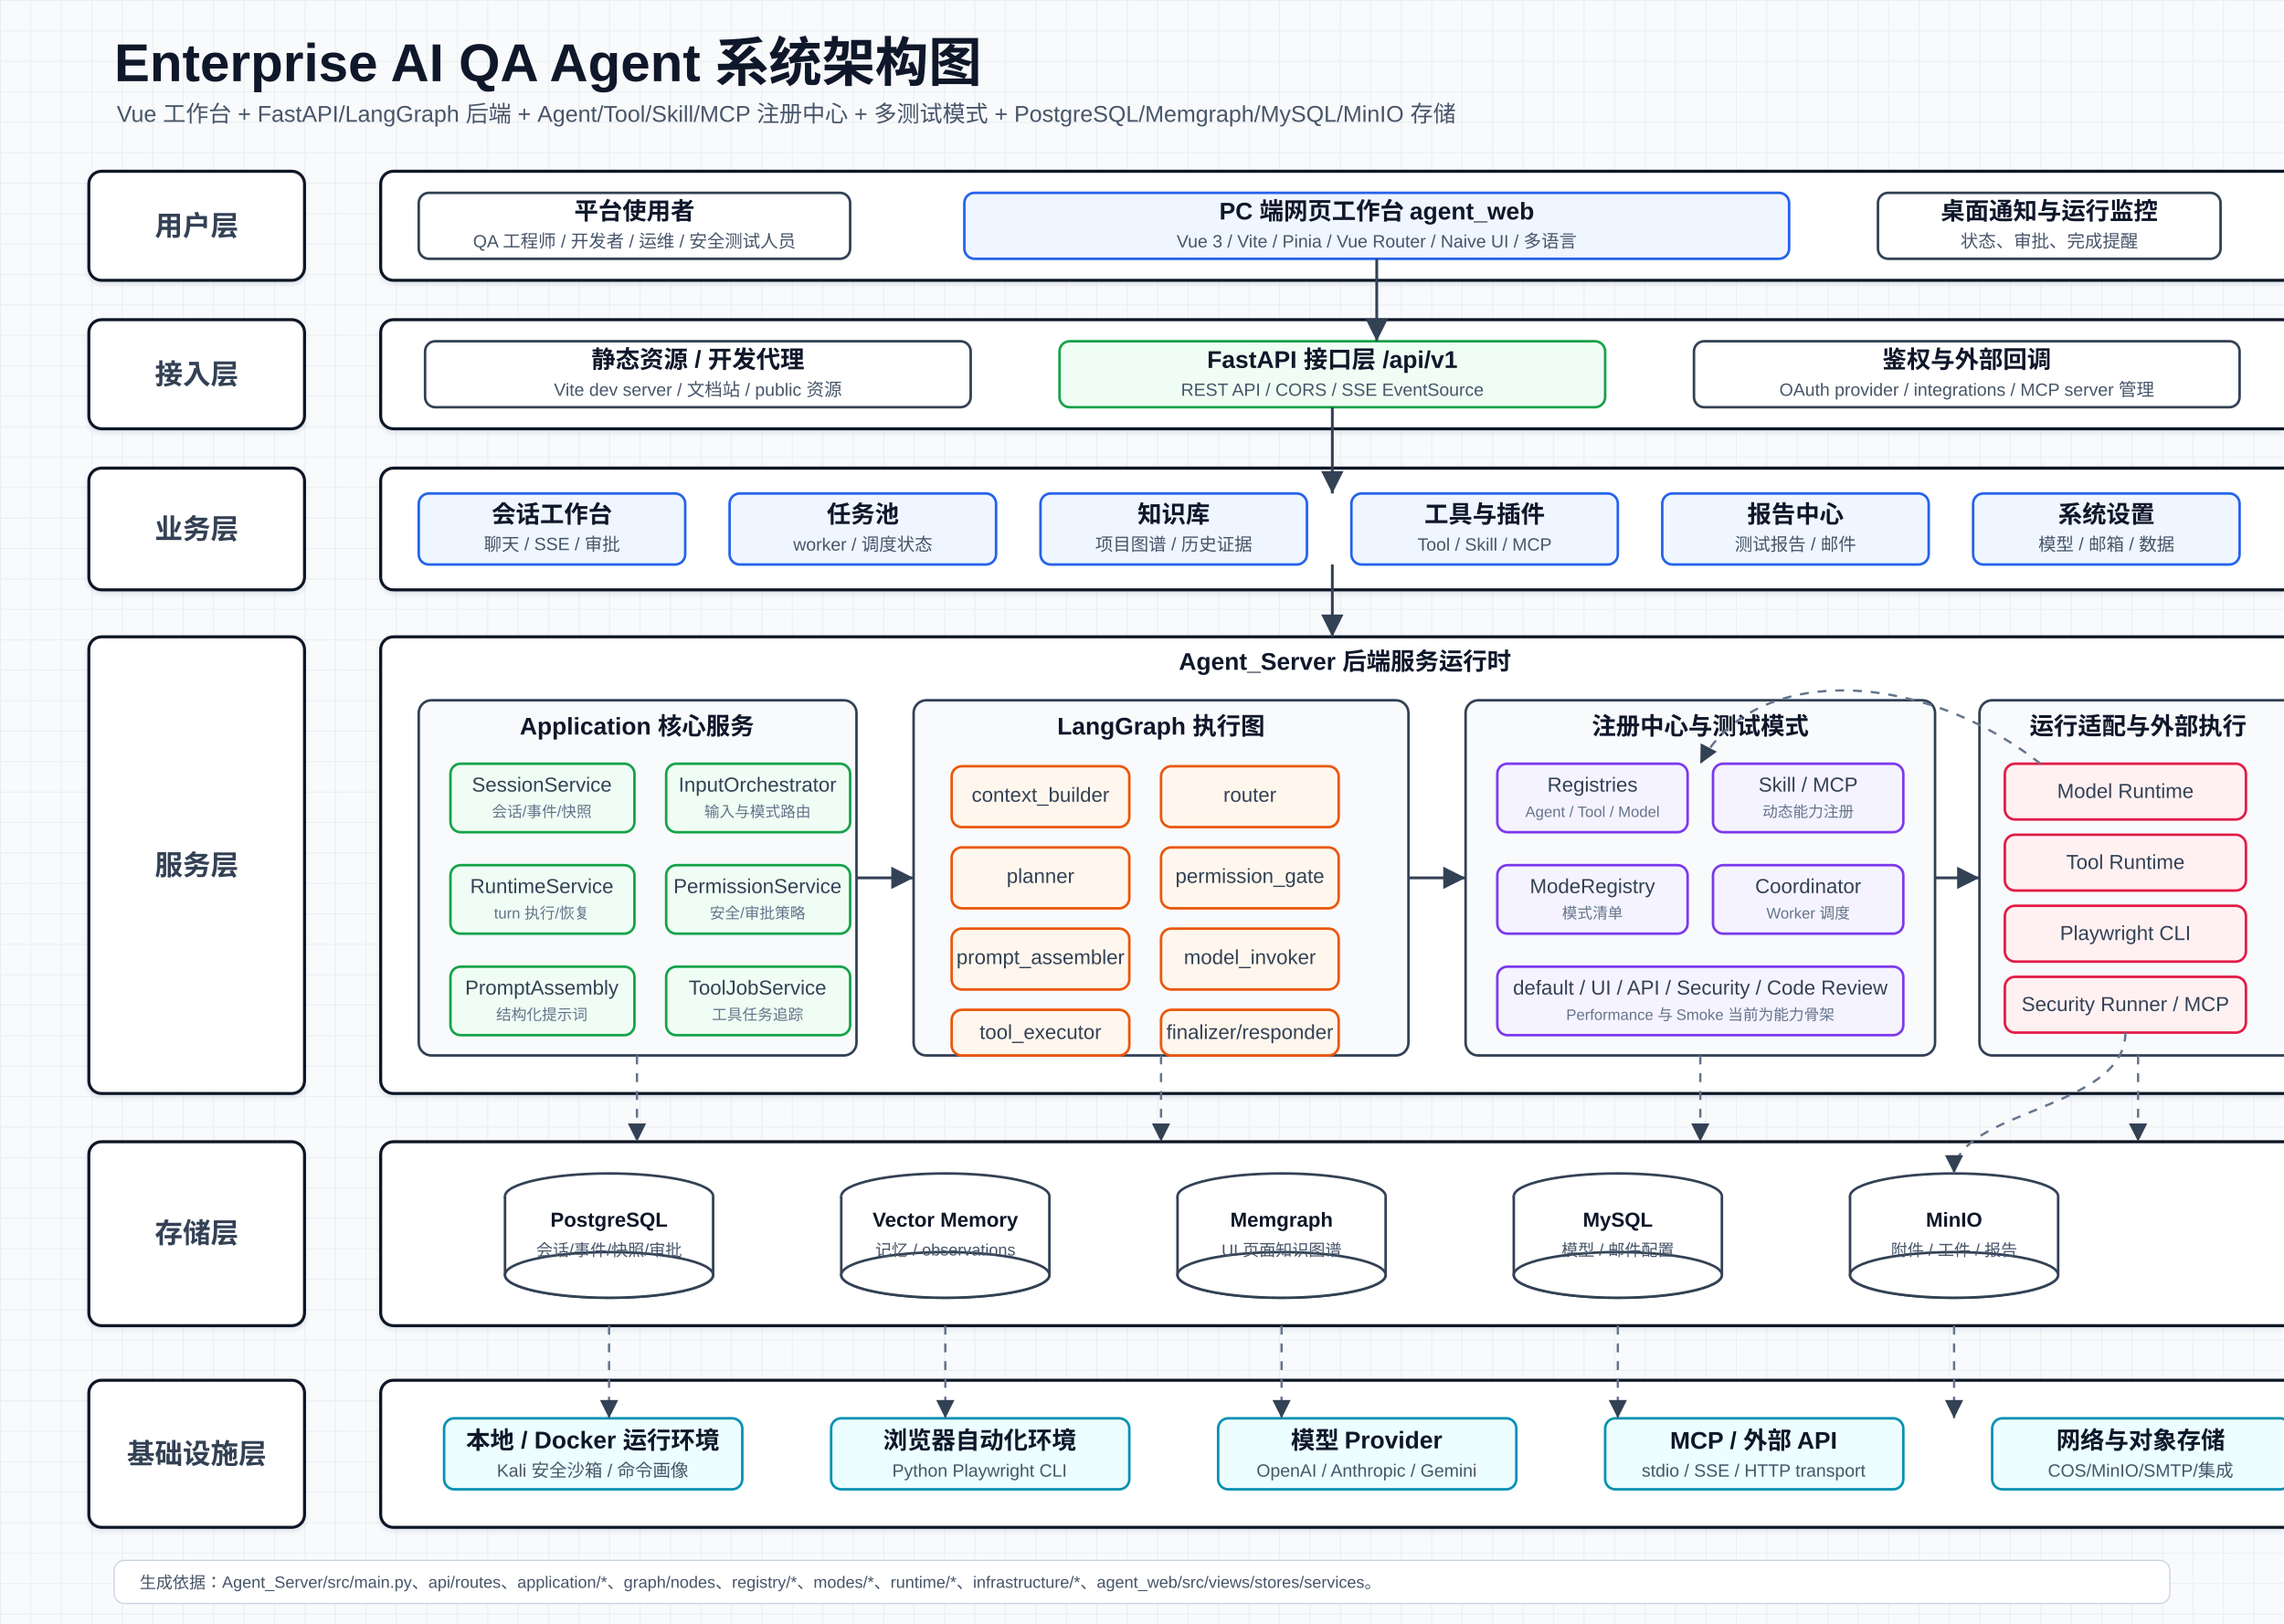
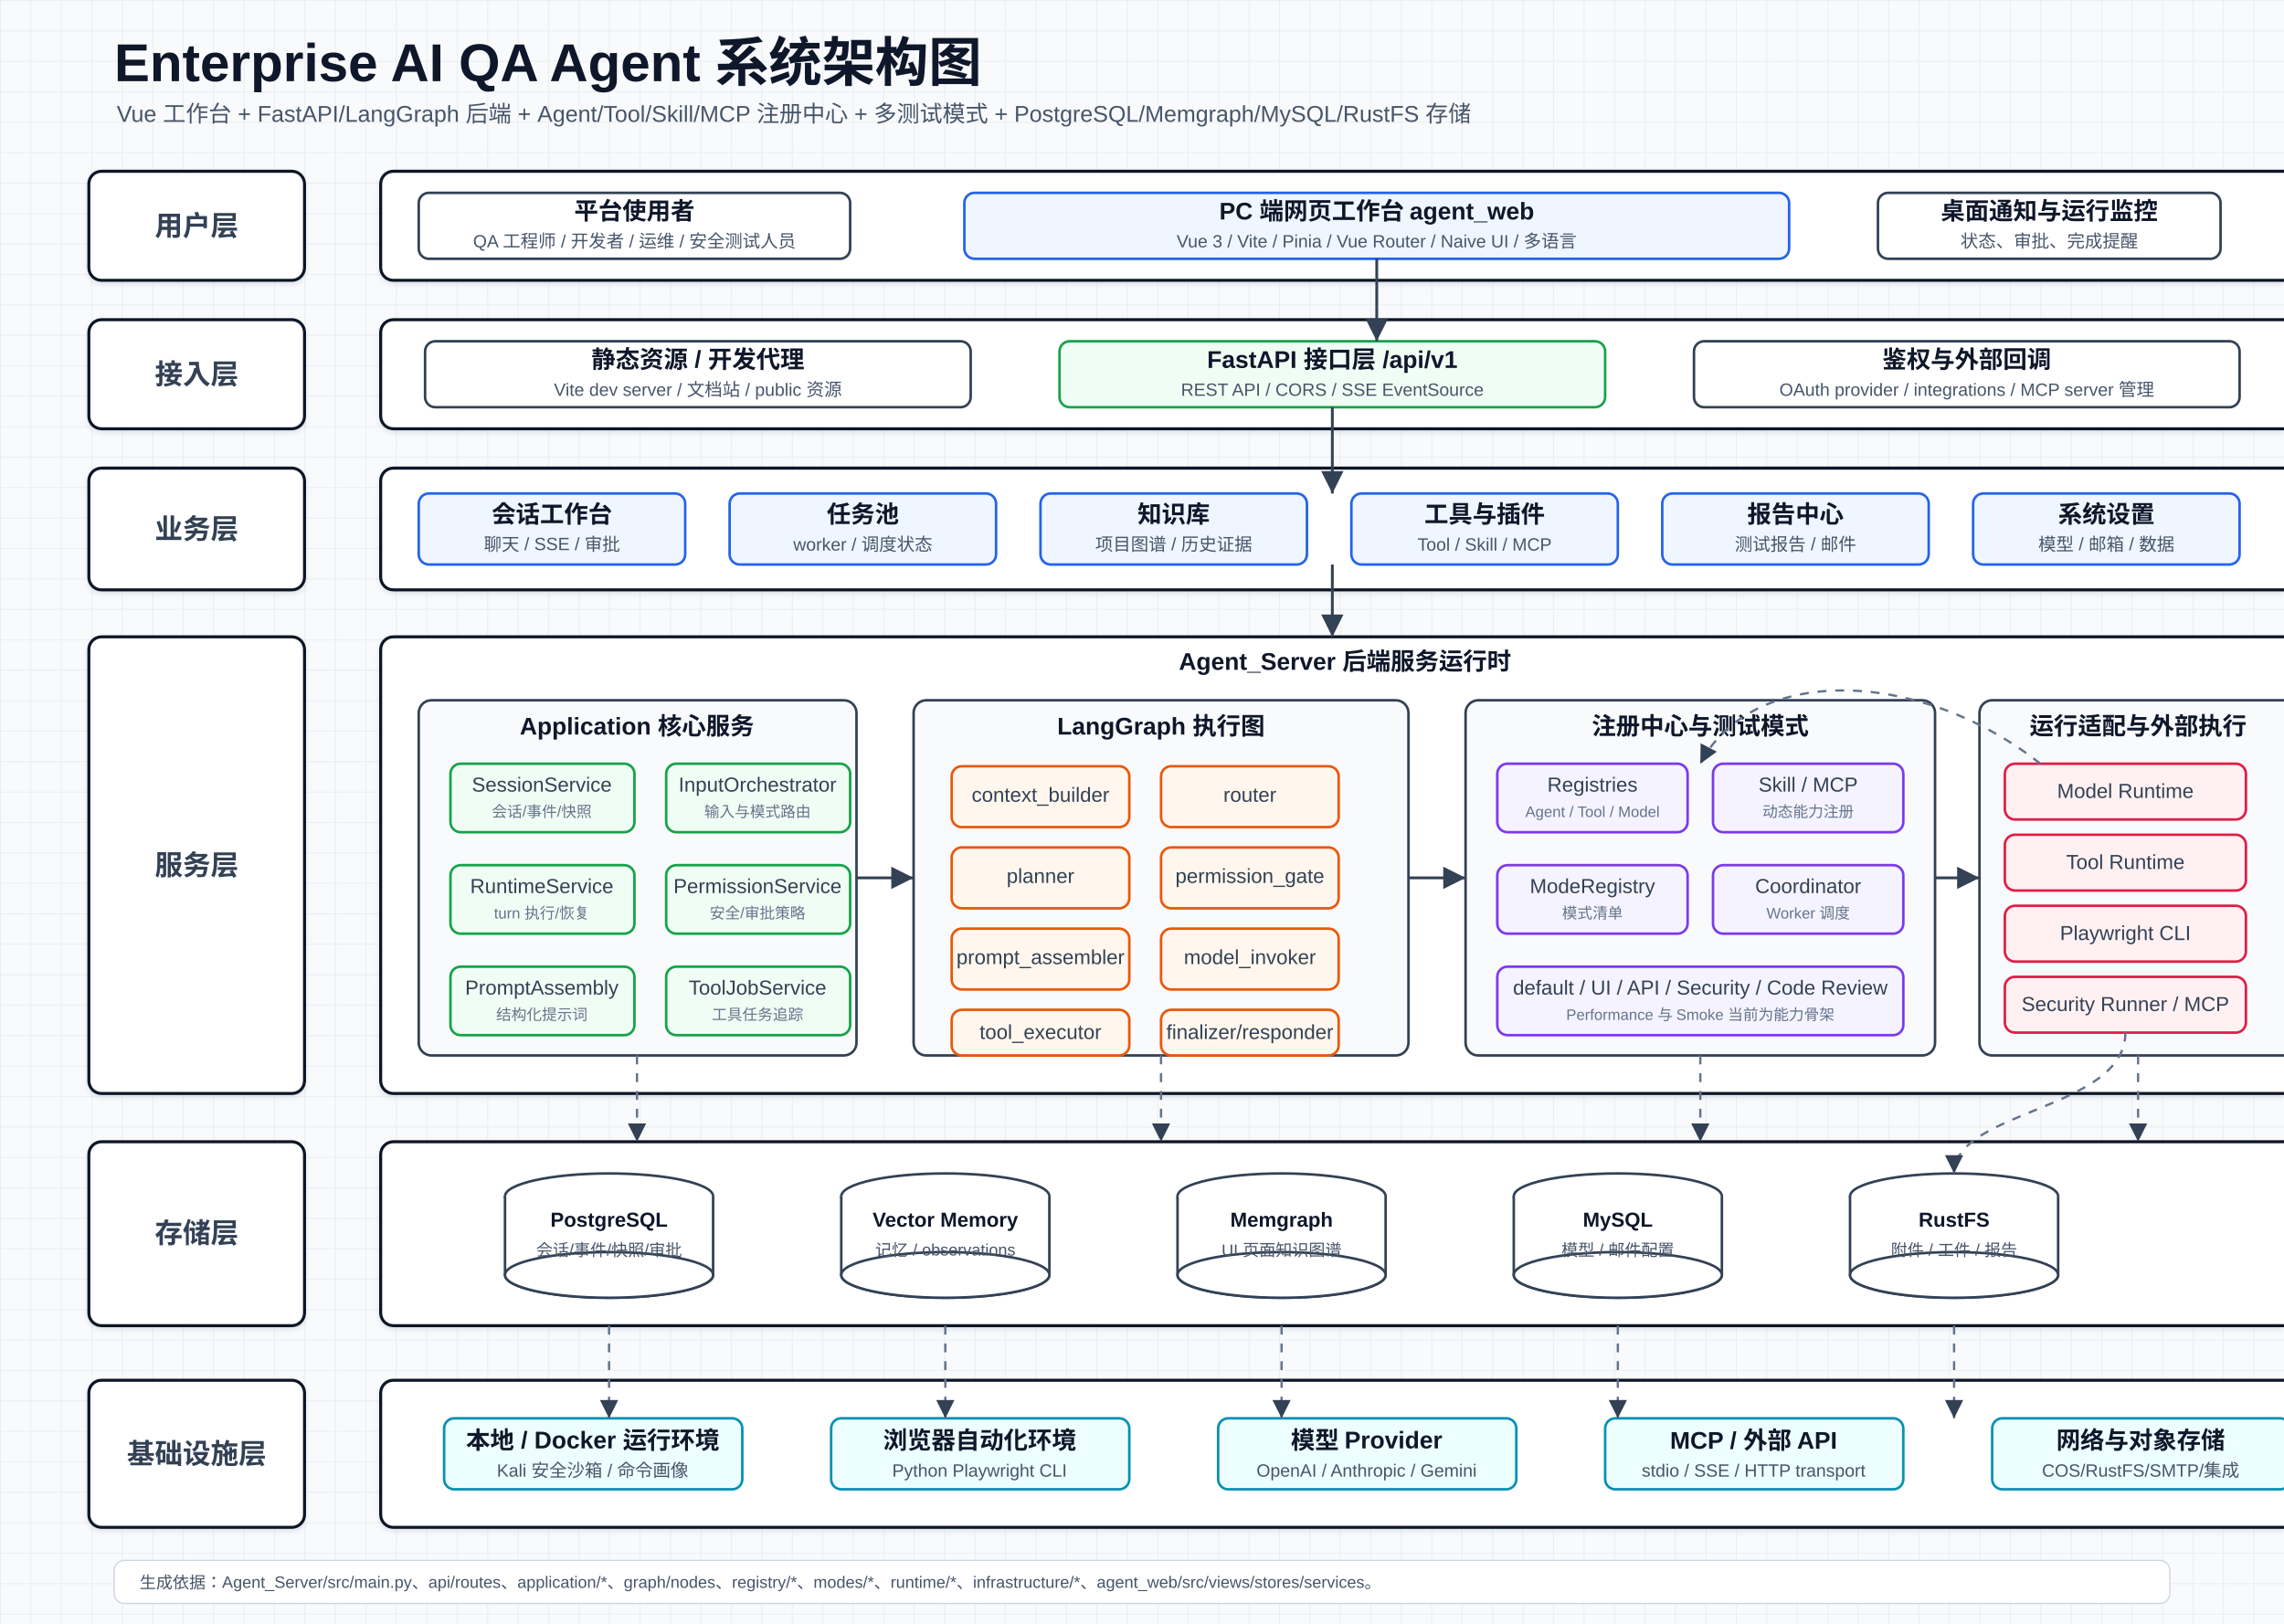
<svg xmlns="http://www.w3.org/2000/svg" width="1800" height="1280" viewBox="0 0 1800 1280" role="img" aria-labelledby="title desc">
  <defs>
    <pattern id="grid" width="24" height="24" patternUnits="userSpaceOnUse">
      <path d="M 24 0 L 0 0 0 24" fill="none" stroke="#e5e7eb" stroke-width="1" />
    </pattern>
    <marker id="arrow" markerWidth="12" markerHeight="12" refX="10" refY="6" orient="auto" markerUnits="strokeWidth">
      <path d="M 2 2 L 10 6 L 2 10 z" fill="#334155" />
    </marker>
    <filter id="softShadow" x="-10%" y="-10%" width="120%" height="120%">
      <feDropShadow dx="0" dy="2" stdDeviation="2" flood-color="#94a3b8" flood-opacity="0.25" />
    </filter>
    <style>
      .bg { fill: #f8fafc; }
      .title { font: 700 42px "Microsoft YaHei", "SimHei", Arial, sans-serif; fill: #0f172a; }
      .subtitle { font: 18px "Microsoft YaHei", "SimHei", Arial, sans-serif; fill: #475569; }
      .layer-label { fill: #ffffff; stroke: #111827; stroke-width: 2.4; rx: 10; filter: url(#softShadow); }
      .layer-text { font: 700 22px "Microsoft YaHei", "SimHei", Arial, sans-serif; fill: #334155; text-anchor: middle; dominant-baseline: middle; }
      .band { fill: #ffffff; stroke: #111827; stroke-width: 2.4; rx: 10; filter: url(#softShadow); }
      .band-soft { fill: #f8fafc; stroke: #334155; stroke-width: 2; rx: 10; }
      .module { fill: #ffffff; stroke: #334155; stroke-width: 2; rx: 8; }
      .module-blue { fill: #eff6ff; stroke: #2563eb; stroke-width: 2; rx: 8; }
      .module-green { fill: #f0fdf4; stroke: #16a34a; stroke-width: 2; rx: 8; }
      .module-orange { fill: #fff7ed; stroke: #ea580c; stroke-width: 2; rx: 8; }
      .module-purple { fill: #f5f3ff; stroke: #7c3aed; stroke-width: 2; rx: 8; }
      .module-rose { fill: #fff1f2; stroke: #e11d48; stroke-width: 2; rx: 8; }
      .module-cyan { fill: #ecfeff; stroke: #0891b2; stroke-width: 2; rx: 8; }
      .heading { font: 700 19px "Microsoft YaHei", "SimHei", Arial, sans-serif; fill: #0f172a; text-anchor: middle; }
      .text { font: 16px "Microsoft YaHei", "SimHei", Arial, sans-serif; fill: #334155; text-anchor: middle; }
      .small { font: 14px "Microsoft YaHei", "SimHei", Arial, sans-serif; fill: #475569; text-anchor: middle; }
      .tiny { font: 12px "Microsoft YaHei", "SimHei", Arial, sans-serif; fill: #64748b; text-anchor: middle; }
      .caption { font: 13px "Microsoft YaHei", "SimHei", Arial, sans-serif; fill: #475569; }
      .arrow { fill: none; stroke: #334155; stroke-width: 2.2; marker-end: url(#arrow); }
      .arrow-soft { fill: none; stroke: #64748b; stroke-width: 1.8; marker-end: url(#arrow); stroke-dasharray: 7 7; }
      .db { fill: #ffffff; stroke: #334155; stroke-width: 2; }
      .db-label { font: 700 16px "Microsoft YaHei", "SimHei", Arial, sans-serif; fill: #0f172a; text-anchor: middle; }
      .db-small { font: 13px "Microsoft YaHei", "SimHei", Arial, sans-serif; fill: #475569; text-anchor: middle; }
    </style>
  </defs>
  <rect width="1800" height="1280" class="bg" />
  <rect width="1800" height="1280" fill="url(#grid)" opacity="0.85" />
  <text x="90" y="64" class="title">Enterprise AI QA Agent 系统架构图</text>
-   <text x="92" y="96" class="subtitle">Vue 工作台 + FastAPI/LangGraph 后端 + Agent/Tool/Skill/MCP 注册中心 + 多测试模式 + PostgreSQL/Memgraph/MySQL/MinIO 存储</text>
+   <text x="92" y="96" class="subtitle">Vue 工作台 + FastAPI/LangGraph 后端 + Agent/Tool/Skill/MCP 注册中心 + 多测试模式 + PostgreSQL/Memgraph/MySQL/RustFS 存储</text>
  <rect x="70" y="135" width="170" height="86" class="layer-label" />
  <text x="155" y="178" class="layer-text">用户层</text>
  <rect x="70" y="252" width="170" height="86" class="layer-label" />
  <text x="155" y="295" class="layer-text">接入层</text>
  <rect x="70" y="369" width="170" height="96" class="layer-label" />
  <text x="155" y="417" class="layer-text">业务层</text>
  <rect x="70" y="502" width="170" height="360" class="layer-label" />
  <text x="155" y="682" class="layer-text">服务层</text>
  <rect x="70" y="900" width="170" height="145" class="layer-label" />
  <text x="155" y="972" class="layer-text">存储层</text>
  <rect x="70" y="1088" width="170" height="116" class="layer-label" />
  <text x="155" y="1146" class="layer-text">基础设施层</text>
  <rect x="300" y="135" width="1520" height="86" class="band" />
  <rect x="330" y="152" width="340" height="52" class="module" />
  <text x="500" y="173" class="heading">平台使用者</text>
  <text x="500" y="195" class="small">QA 工程师 / 开发者 / 运维 / 安全测试人员</text>
  <rect x="760" y="152" width="650" height="52" class="module-blue" />
  <text x="1085" y="173" class="heading">PC 端网页工作台 agent_web</text>
  <text x="1085" y="195" class="small">Vue 3 / Vite / Pinia / Vue Router / Naive UI / 多语言</text>
  <rect x="1480" y="152" width="270" height="52" class="module" />
  <text x="1615" y="173" class="heading">桌面通知与运行监控</text>
  <text x="1615" y="195" class="small">状态、审批、完成提醒</text>
  <rect x="300" y="252" width="1520" height="86" class="band" />
  <rect x="335" y="269" width="430" height="52" class="module" />
  <text x="550" y="290" class="heading">静态资源 / 开发代理</text>
  <text x="550" y="312" class="small">Vite dev server / 文档站 / public 资源</text>
  <rect x="835" y="269" width="430" height="52" class="module-green" />
  <text x="1050" y="290" class="heading">FastAPI 接口层 /api/v1</text>
  <text x="1050" y="312" class="small">REST API / CORS / SSE EventSource</text>
  <rect x="1335" y="269" width="430" height="52" class="module" />
  <text x="1550" y="290" class="heading">鉴权与外部回调</text>
  <text x="1550" y="312" class="small">OAuth provider / integrations / MCP server 管理</text>
  <rect x="300" y="369" width="1520" height="96" class="band" />
  <rect x="330" y="389" width="210" height="56" class="module-blue" />
  <text x="435" y="412" class="heading">会话工作台</text>
  <text x="435" y="434" class="small">聊天 / SSE / 审批</text>
  <rect x="575" y="389" width="210" height="56" class="module-blue" />
  <text x="680" y="412" class="heading">任务池</text>
  <text x="680" y="434" class="small">worker / 调度状态</text>
  <rect x="820" y="389" width="210" height="56" class="module-blue" />
  <text x="925" y="412" class="heading">知识库</text>
  <text x="925" y="434" class="small">项目图谱 / 历史证据</text>
  <rect x="1065" y="389" width="210" height="56" class="module-blue" />
  <text x="1170" y="412" class="heading">工具与插件</text>
  <text x="1170" y="434" class="small">Tool / Skill / MCP</text>
  <rect x="1310" y="389" width="210" height="56" class="module-blue" />
  <text x="1415" y="412" class="heading">报告中心</text>
  <text x="1415" y="434" class="small">测试报告 / 邮件</text>
  <rect x="1555" y="389" width="210" height="56" class="module-blue" />
  <text x="1660" y="412" class="heading">系统设置</text>
  <text x="1660" y="434" class="small">模型 / 邮箱 / 数据</text>
  <rect x="300" y="502" width="1520" height="360" class="band" />
  <text x="1060" y="528" class="heading">Agent_Server 后端服务运行时</text>
  <rect x="330" y="552" width="345" height="280" class="band-soft" />
  <text x="502" y="579" class="heading">Application 核心服务</text>
  <rect x="355" y="602" width="145" height="54" class="module-green" />
  <text x="427" y="624" class="text">SessionService</text>
  <text x="427" y="644" class="tiny">会话/事件/快照</text>
  <rect x="525" y="602" width="145" height="54" class="module-green" />
  <text x="597" y="624" class="text">InputOrchestrator</text>
  <text x="597" y="644" class="tiny">输入与模式路由</text>
  <rect x="355" y="682" width="145" height="54" class="module-green" />
  <text x="427" y="704" class="text">RuntimeService</text>
  <text x="427" y="724" class="tiny">turn 执行/恢复</text>
  <rect x="525" y="682" width="145" height="54" class="module-green" />
  <text x="597" y="704" class="text">PermissionService</text>
  <text x="597" y="724" class="tiny">安全/审批策略</text>
  <rect x="355" y="762" width="145" height="54" class="module-green" />
  <text x="427" y="784" class="text">PromptAssembly</text>
  <text x="427" y="804" class="tiny">结构化提示词</text>
  <rect x="525" y="762" width="145" height="54" class="module-green" />
  <text x="597" y="784" class="text">ToolJobService</text>
  <text x="597" y="804" class="tiny">工具任务追踪</text>
  <rect x="720" y="552" width="390" height="280" class="band-soft" />
  <text x="915" y="579" class="heading">LangGraph 执行图</text>
  <rect x="750" y="604" width="140" height="48" class="module-orange" />
  <text x="820" y="632" class="text">context_builder</text>
  <rect x="915" y="604" width="140" height="48" class="module-orange" />
  <text x="985" y="632" class="text">router</text>
  <rect x="750" y="668" width="140" height="48" class="module-orange" />
  <text x="820" y="696" class="text">planner</text>
  <rect x="915" y="668" width="140" height="48" class="module-orange" />
  <text x="985" y="696" class="text">permission_gate</text>
  <rect x="750" y="732" width="140" height="48" class="module-orange" />
  <text x="820" y="760" class="text">prompt_assembler</text>
  <rect x="915" y="732" width="140" height="48" class="module-orange" />
  <text x="985" y="760" class="text">model_invoker</text>
  <rect x="750" y="796" width="140" height="36" class="module-orange" />
  <text x="820" y="819" class="text">tool_executor</text>
  <rect x="915" y="796" width="140" height="36" class="module-orange" />
  <text x="985" y="819" class="text">finalizer/responder</text>
  <rect x="1155" y="552" width="370" height="280" class="band-soft" />
  <text x="1340" y="579" class="heading">注册中心与测试模式</text>
  <rect x="1180" y="602" width="150" height="54" class="module-purple" />
  <text x="1255" y="624" class="text">Registries</text>
  <text x="1255" y="644" class="tiny">Agent / Tool / Model</text>
  <rect x="1350" y="602" width="150" height="54" class="module-purple" />
  <text x="1425" y="624" class="text">Skill / MCP</text>
  <text x="1425" y="644" class="tiny">动态能力注册</text>
  <rect x="1180" y="682" width="150" height="54" class="module-purple" />
  <text x="1255" y="704" class="text">ModeRegistry</text>
  <text x="1255" y="724" class="tiny">模式清单</text>
  <rect x="1350" y="682" width="150" height="54" class="module-purple" />
  <text x="1425" y="704" class="text">Coordinator</text>
  <text x="1425" y="724" class="tiny">Worker 调度</text>
  <rect x="1180" y="762" width="320" height="54" class="module-purple" />
  <text x="1340" y="784" class="text">default / UI / API / Security / Code Review</text>
  <text x="1340" y="804" class="tiny">Performance 与 Smoke 当前为能力骨架</text>
  <rect x="1560" y="552" width="250" height="280" class="band-soft" />
  <text x="1685" y="579" class="heading">运行适配与外部执行</text>
  <rect x="1580" y="602" width="190" height="44" class="module-rose" />
  <text x="1675" y="629" class="text">Model Runtime</text>
  <rect x="1580" y="658" width="190" height="44" class="module-rose" />
  <text x="1675" y="685" class="text">Tool Runtime</text>
  <rect x="1580" y="714" width="190" height="44" class="module-rose" />
  <text x="1675" y="741" class="text">Playwright CLI</text>
  <rect x="1580" y="770" width="190" height="44" class="module-rose" />
  <text x="1675" y="797" class="text">Security Runner / MCP</text>
  <rect x="300" y="900" width="1520" height="145" class="band" />
  <g transform="translate(390 925)">
    <ellipse cx="90" cy="18" rx="82" ry="18" class="db" />
    <path d="M8 18 v62 c0 10 37 18 82 18 s82-8 82-18 V18" class="db" />
    <ellipse cx="90" cy="80" rx="82" ry="18" class="db" />
    <text x="90" y="42" class="db-label">PostgreSQL</text>
    <text x="90" y="65" class="db-small">会话/事件/快照/审批</text>
  </g>
  <g transform="translate(655 925)">
    <ellipse cx="90" cy="18" rx="82" ry="18" class="db" />
    <path d="M8 18 v62 c0 10 37 18 82 18 s82-8 82-18 V18" class="db" />
    <ellipse cx="90" cy="80" rx="82" ry="18" class="db" />
    <text x="90" y="42" class="db-label">Vector Memory</text>
    <text x="90" y="65" class="db-small">记忆 / observations</text>
  </g>
  <g transform="translate(920 925)">
    <ellipse cx="90" cy="18" rx="82" ry="18" class="db" />
    <path d="M8 18 v62 c0 10 37 18 82 18 s82-8 82-18 V18" class="db" />
    <ellipse cx="90" cy="80" rx="82" ry="18" class="db" />
    <text x="90" y="42" class="db-label">Memgraph</text>
    <text x="90" y="65" class="db-small">UI 页面知识图谱</text>
  </g>
  <g transform="translate(1185 925)">
    <ellipse cx="90" cy="18" rx="82" ry="18" class="db" />
    <path d="M8 18 v62 c0 10 37 18 82 18 s82-8 82-18 V18" class="db" />
    <ellipse cx="90" cy="80" rx="82" ry="18" class="db" />
    <text x="90" y="42" class="db-label">MySQL</text>
    <text x="90" y="65" class="db-small">模型 / 邮件配置</text>
  </g>
  <g transform="translate(1450 925)">
    <ellipse cx="90" cy="18" rx="82" ry="18" class="db" />
    <path d="M8 18 v62 c0 10 37 18 82 18 s82-8 82-18 V18" class="db" />
    <ellipse cx="90" cy="80" rx="82" ry="18" class="db" />
-     <text x="90" y="42" class="db-label">MinIO</text>
+     <text x="90" y="42" class="db-label">RustFS</text>
    <text x="90" y="65" class="db-small">附件 / 工件 / 报告</text>
  </g>
  <rect x="300" y="1088" width="1520" height="116" class="band" />
  <rect x="350" y="1118" width="235" height="56" class="module-cyan" />
  <text x="467" y="1142" class="heading">本地 / Docker 运行环境</text>
  <text x="467" y="1164" class="small">Kali 安全沙箱 / 命令画像</text>
  <rect x="655" y="1118" width="235" height="56" class="module-cyan" />
  <text x="772" y="1142" class="heading">浏览器自动化环境</text>
  <text x="772" y="1164" class="small">Python Playwright CLI</text>
  <rect x="960" y="1118" width="235" height="56" class="module-cyan" />
  <text x="1077" y="1142" class="heading">模型 Provider</text>
  <text x="1077" y="1164" class="small">OpenAI / Anthropic / Gemini</text>
  <rect x="1265" y="1118" width="235" height="56" class="module-cyan" />
  <text x="1382" y="1142" class="heading">MCP / 外部 API</text>
  <text x="1382" y="1164" class="small">stdio / SSE / HTTP transport</text>
  <rect x="1570" y="1118" width="235" height="56" class="module-cyan" />
  <text x="1687" y="1142" class="heading">网络与对象存储</text>
-   <text x="1687" y="1164" class="small">COS/MinIO/SMTP/集成</text>
+   <text x="1687" y="1164" class="small">COS/RustFS/SMTP/集成</text>
  <path d="M1085 204 V269" class="arrow" />
  <path d="M1050 321 V389" class="arrow" />
  <path d="M1050 445 V502" class="arrow" />
  <path d="M502 832 V900" class="arrow-soft" />
  <path d="M915 832 V900" class="arrow-soft" />
  <path d="M1340 832 V900" class="arrow-soft" />
  <path d="M1685 832 V900" class="arrow-soft" />
  <path d="M480 1045 V1118" class="arrow-soft" />
  <path d="M745 1045 V1118" class="arrow-soft" />
  <path d="M1010 1045 V1118" class="arrow-soft" />
  <path d="M1275 1045 V1118" class="arrow-soft" />
  <path d="M1540 1045 V1118" class="arrow-soft" />
  <path d="M675 692 H720" class="arrow" />
  <path d="M1110 692 H1155" class="arrow" />
  <path d="M1525 692 H1560" class="arrow" />
  <path d="M1608 602 C1510 525 1380 525 1340 602" class="arrow-soft" />
  <path d="M1675 814 C1675 875 1540 875 1540 925" class="arrow-soft" />
  <rect x="90" y="1230" width="1620" height="34" fill="#ffffff" stroke="#cbd5e1" rx="8" />
  <text x="110" y="1252" class="caption">生成依据：Agent_Server/src/main.py、api/routes、application/*、graph/nodes、registry/*、modes/*、runtime/*、infrastructure/*、agent_web/src/views/stores/services。</text>
</svg>
